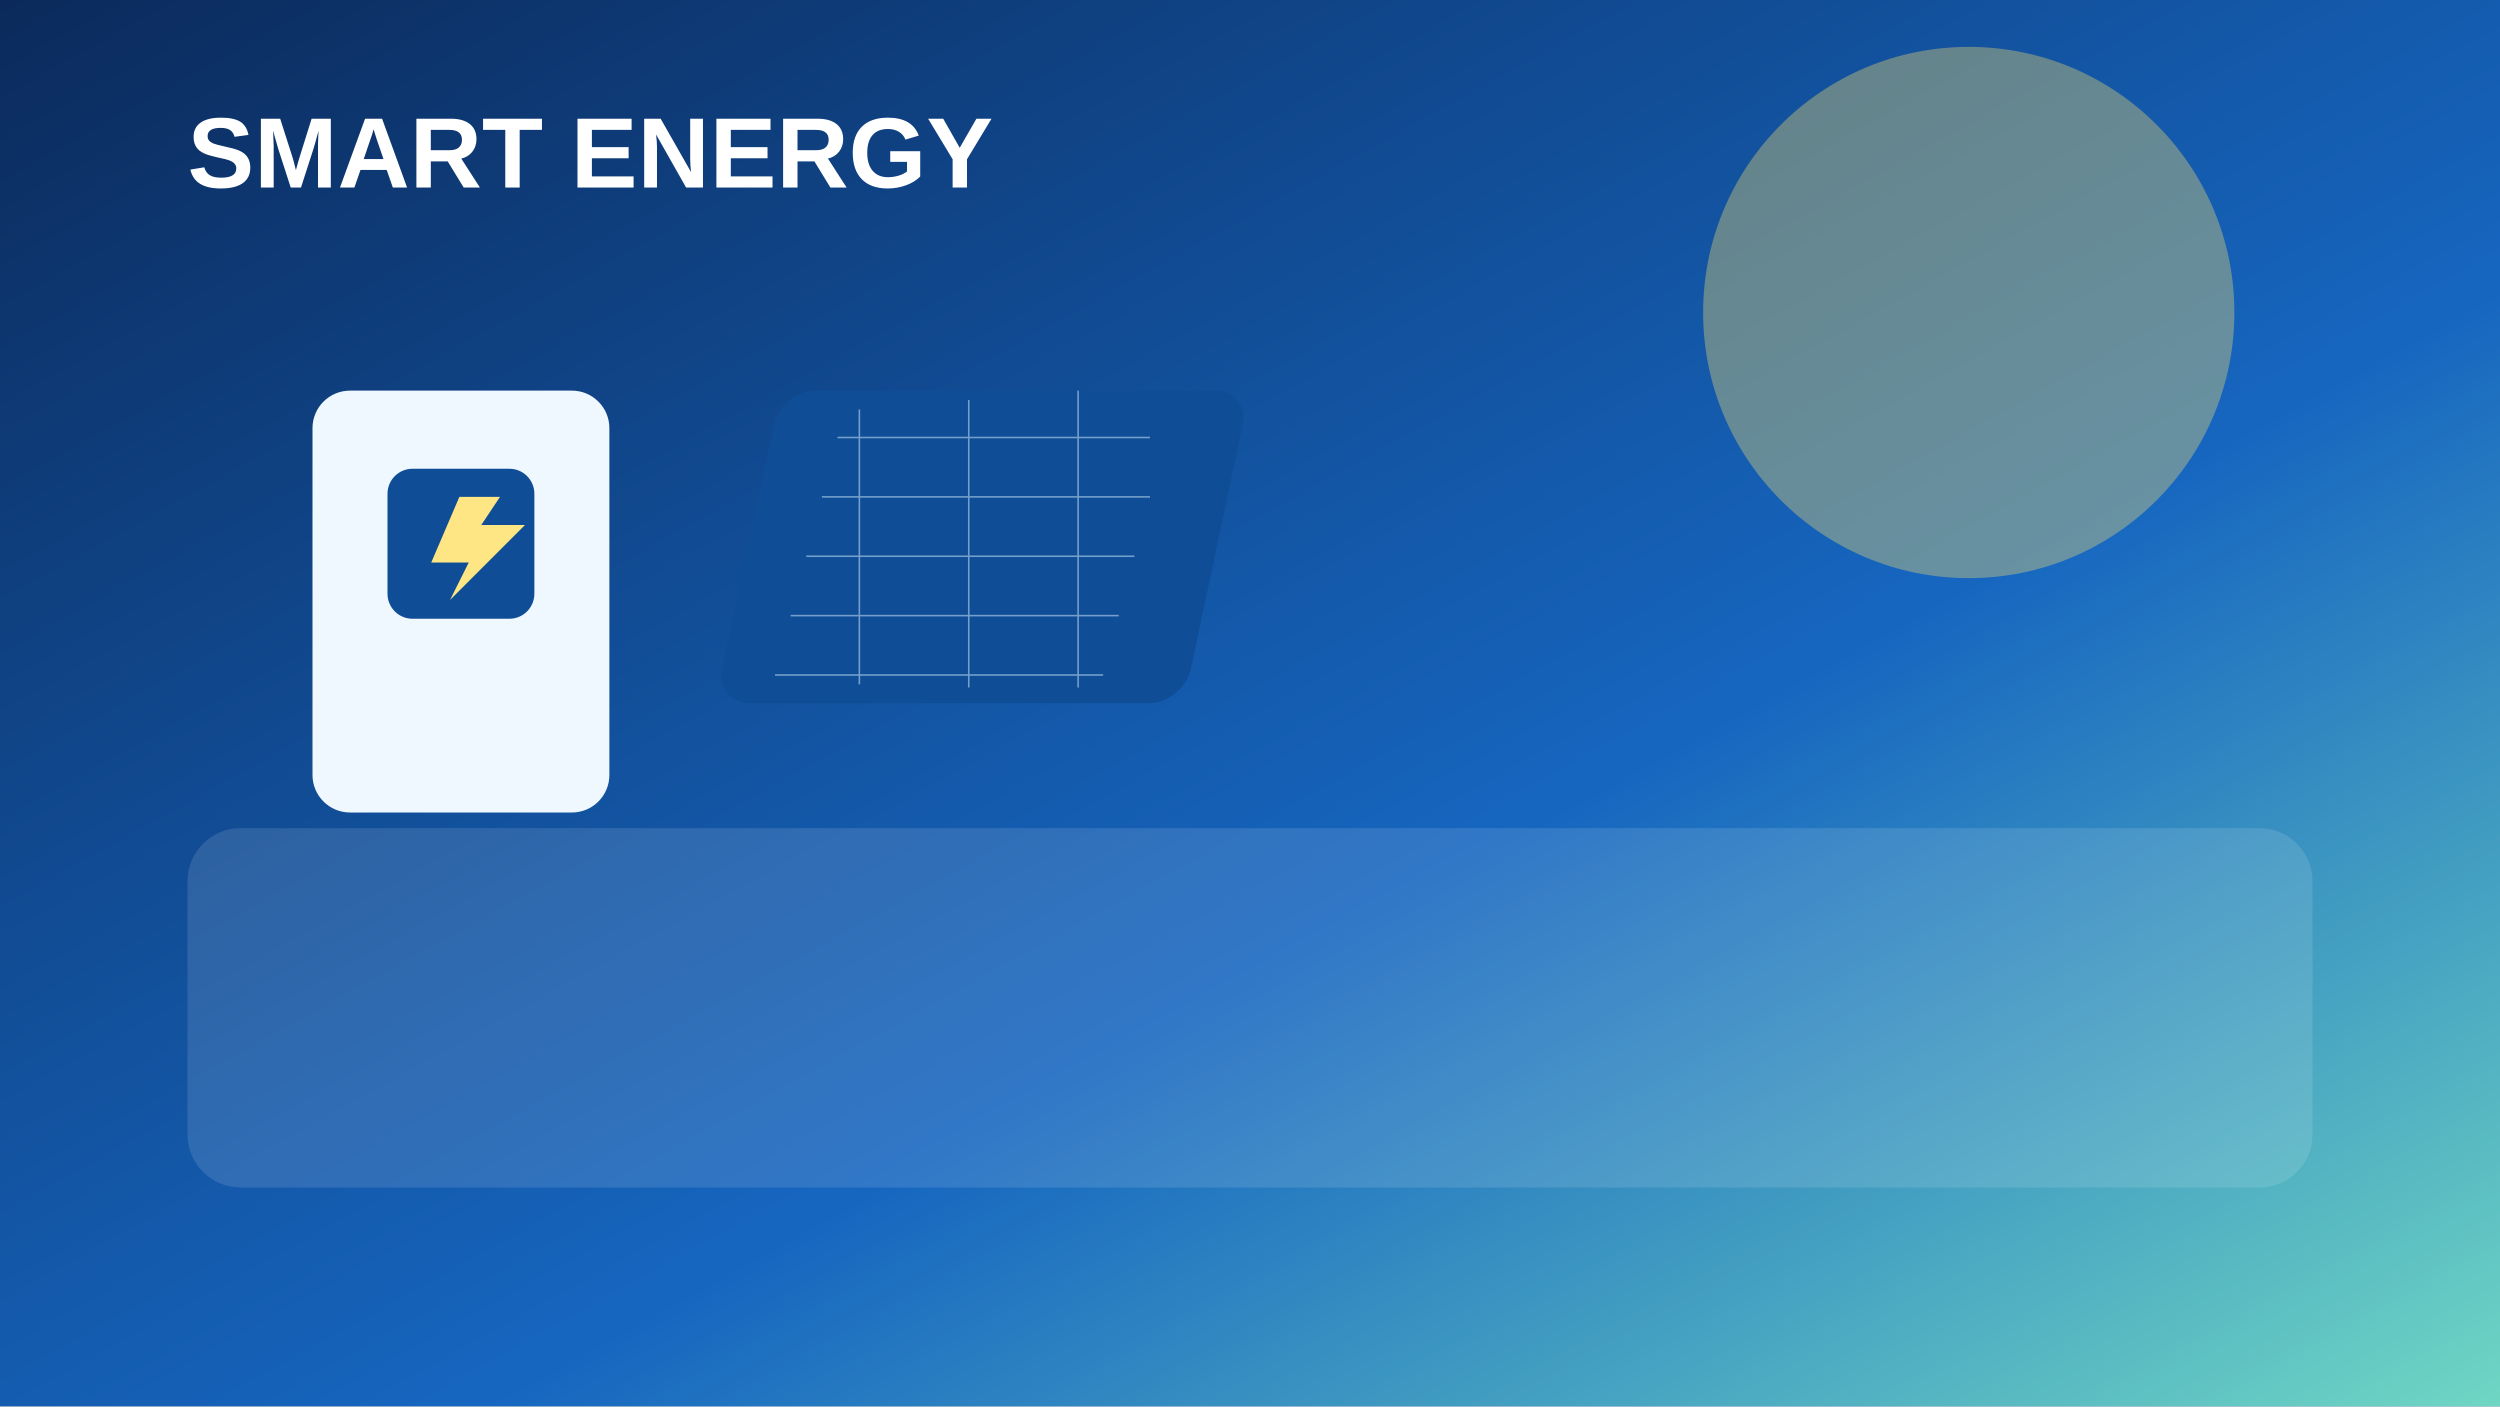
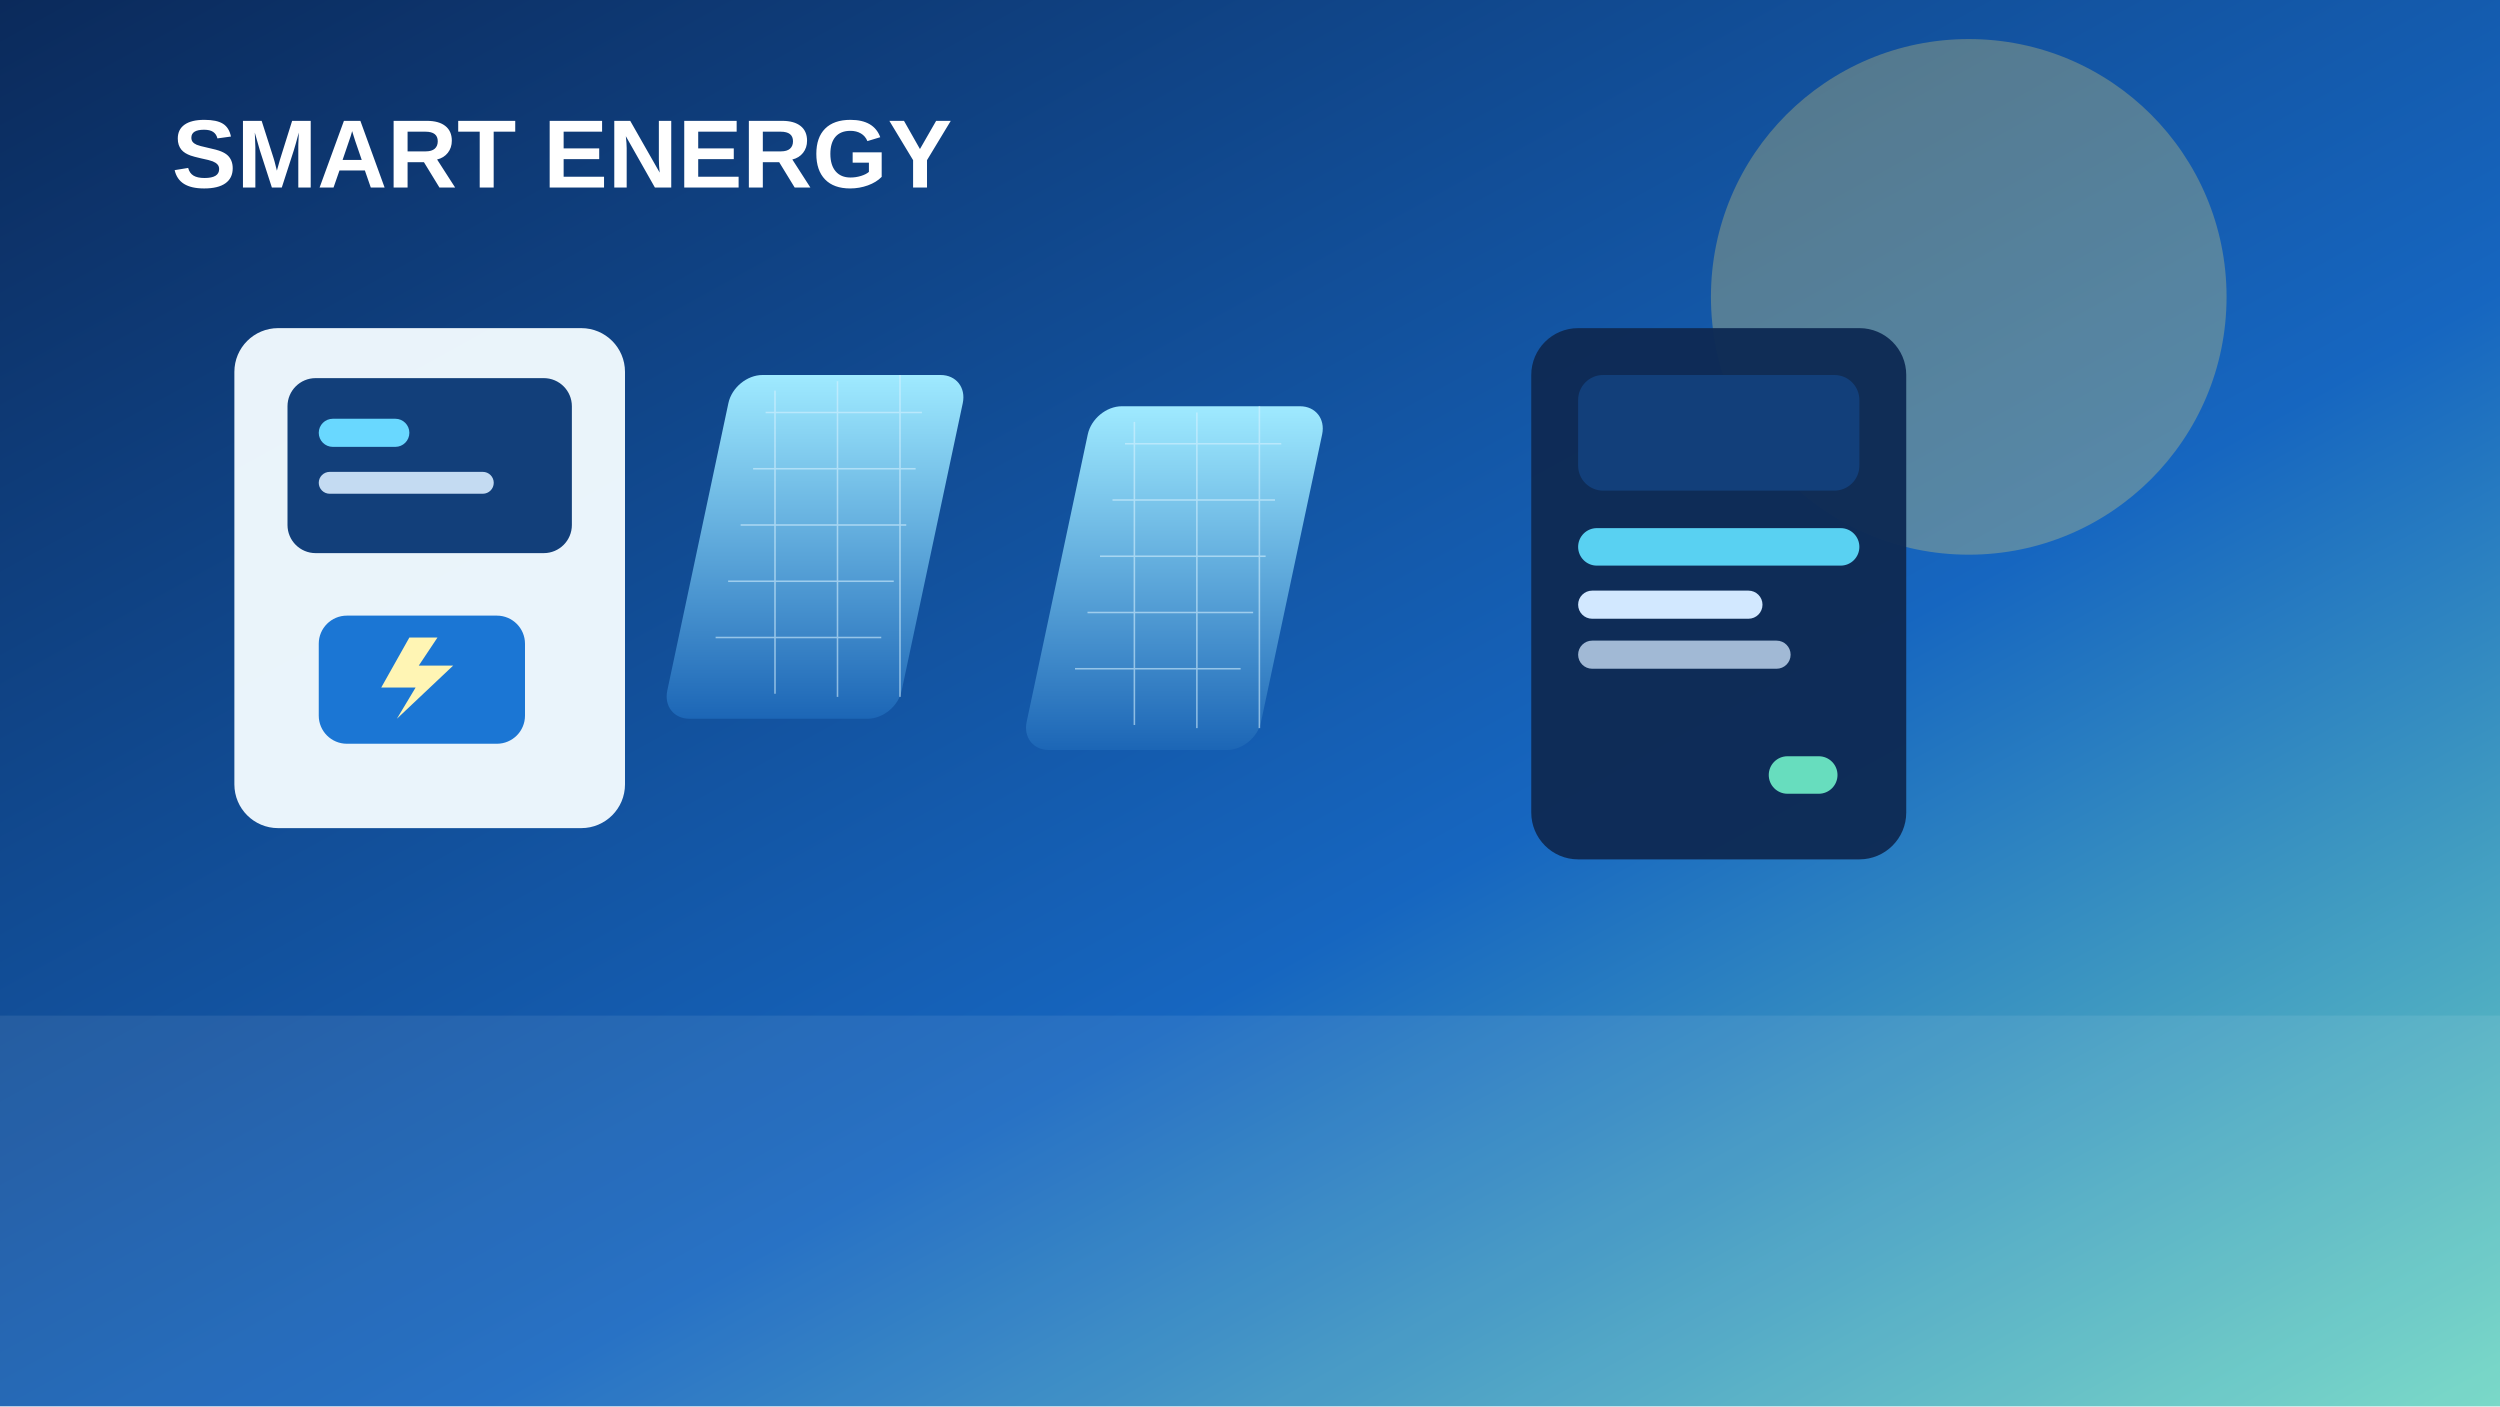
- <svg xmlns="http://www.w3.org/2000/svg" viewBox="0 0 1600 900">
-   <rect width="1600" height="900" fill="#103a78" />
-   <rect width="1600" height="900" fill="url(#g)" />
+ <svg xmlns="http://www.w3.org/2000/svg" viewBox="0 0 1600 900" role="img" aria-labelledby="title desc">
  <defs>
    <linearGradient id="g" x1="0" y1="0" x2="1" y2="1">
      <stop offset="0%" stop-color="#0b2a5b" />
      <stop offset="60%" stop-color="#1666c0" />
      <stop offset="100%" stop-color="#6fd6c3" />
    </linearGradient>
+     <linearGradient id="panel" x1="0" y1="0" x2="0" y2="1">
+       <stop offset="0%" stop-color="#9feaff" />
+       <stop offset="100%" stop-color="#1c66b6" />
+     </linearGradient>
  </defs>
-   <circle cx="1260" cy="200" r="170" fill="#ffe26b" opacity="0.35" />
-   <rect x="120" y="530" width="1360" height="230" rx="34" fill="#ffffff" opacity="0.12" />
-   <rect x="200" y="250" width="190" height="270" rx="24" fill="#eff8ff" />
-   <rect x="248" y="300" width="94" height="96" rx="16" fill="#0f4d97" />
-   <path d="M294 318l-18 42h24l-12 24 48-48h-28l12-18z" fill="#ffe684" />
-   <g transform="translate(500 250)">
-     <rect width="300" height="200" rx="22" fill="#0f4d97" transform="skewX(-12)" />
-     <g stroke="#d9f3ff" opacity="0.5">
-       <path d="M36 30h200M26 68h210M16 106h210M6 144h210M-4 182h210" />
-       <path d="M50 12v176M120 6v184M190 0v190" />
+   <rect width="1600" height="900" fill="url(#g)" />
+   <circle cx="1260" cy="190" r="165" fill="#ffe26b" opacity="0.28" />
+   <rect x="0" y="650" width="1600" height="250" fill="#ffffff" opacity="0.08" />
+   <g transform="translate(150 210)">
+     <rect x="0" y="0" width="250" height="320" rx="28" fill="#f3fbff" opacity="0.96" />
+     <rect x="34" y="32" width="182" height="112" rx="18" fill="#123f7a" />
+     <rect x="54" y="58" width="58" height="18" rx="9" fill="#69d8ff" />
+     <rect x="54" y="92" width="112" height="14" rx="7" fill="#d7ecff" opacity="0.9" />
+     <rect x="54" y="184" width="132" height="82" rx="18" fill="#1b76d4" />
+     <path d="M112 198l-18 32h22l-12 20 36-34h-22l12-18z" fill="#fff5b4" />
+   </g>
+   <g transform="translate(470 240)">
+     <rect width="150" height="220" rx="18" fill="url(#panel)" transform="skewX(-12)" />
+     <g stroke="#d6f2ff" opacity="0.58">
+       <path d="M20 24h100M12 60h104M4 96h106M-4 132h106M-12 168h106" />
+       <path d="M26 10v194M66 4v202M106 0v206" />
    </g>
  </g>
-   <text x="120" y="120" fill="#ffffff" font-size="64" font-family="Arial" font-weight="700">SMART ENERGY</text>
+   <g transform="translate(700 260)">
+     <rect width="150" height="220" rx="18" fill="url(#panel)" transform="skewX(-12)" />
+     <g stroke="#d6f2ff" opacity="0.58">
+       <path d="M20 24h100M12 60h104M4 96h106M-4 132h106M-12 168h106" />
+       <path d="M26 10v194M66 4v202M106 0v206" />
+     </g>
+   </g>
+   <g transform="translate(980 210)">
+     <rect width="240" height="340" rx="30" fill="#0e2a53" opacity="0.96" />
+     <rect x="30" y="30" width="180" height="74" rx="16" fill="#123f7a" />
+     <rect x="30" y="128" width="180" height="24" rx="12" fill="#59d1f2" />
+     <rect x="30" y="168" width="118" height="18" rx="9" fill="#d2e8ff" />
+     <rect x="30" y="200" width="136" height="18" rx="9" fill="#d2e8ff" opacity="0.75" />
+     <rect x="152" y="274" width="44" height="24" rx="12" fill="#67ddbe" />
+   </g>
+   <text x="110" y="120" fill="#ffffff" font-size="62" font-family="Arial" font-weight="700">SMART ENERGY</text>
</svg>
